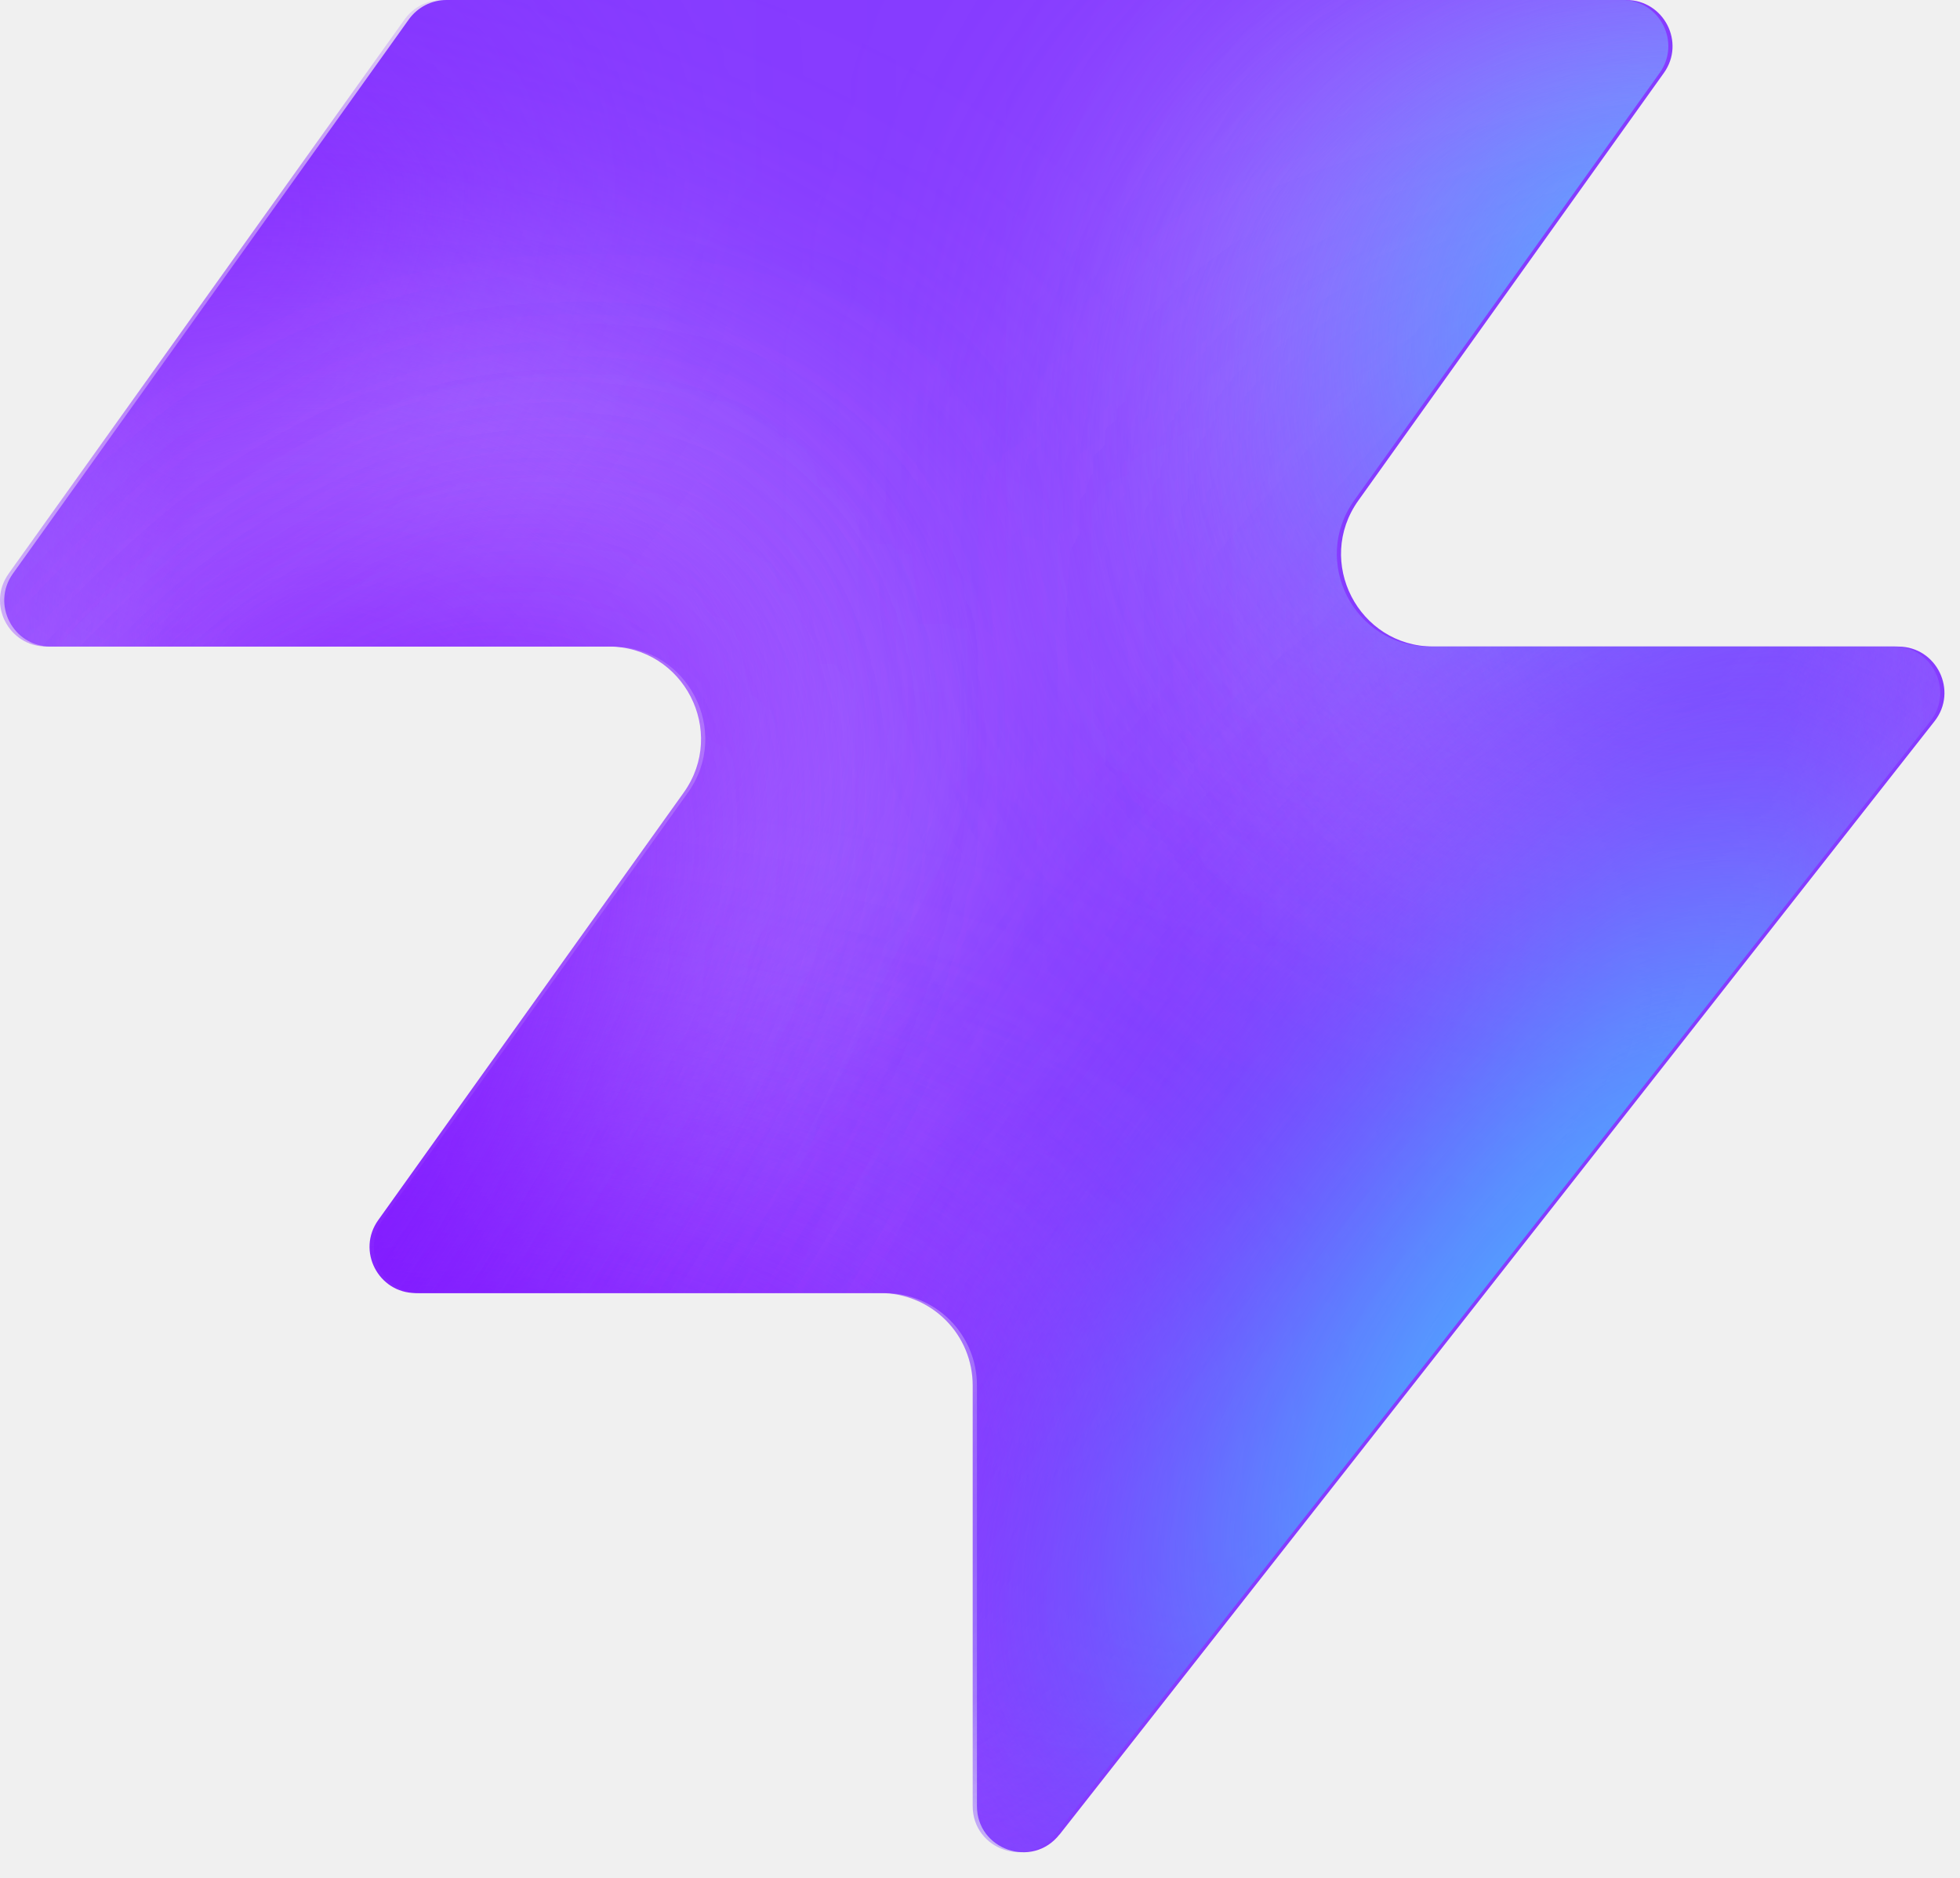
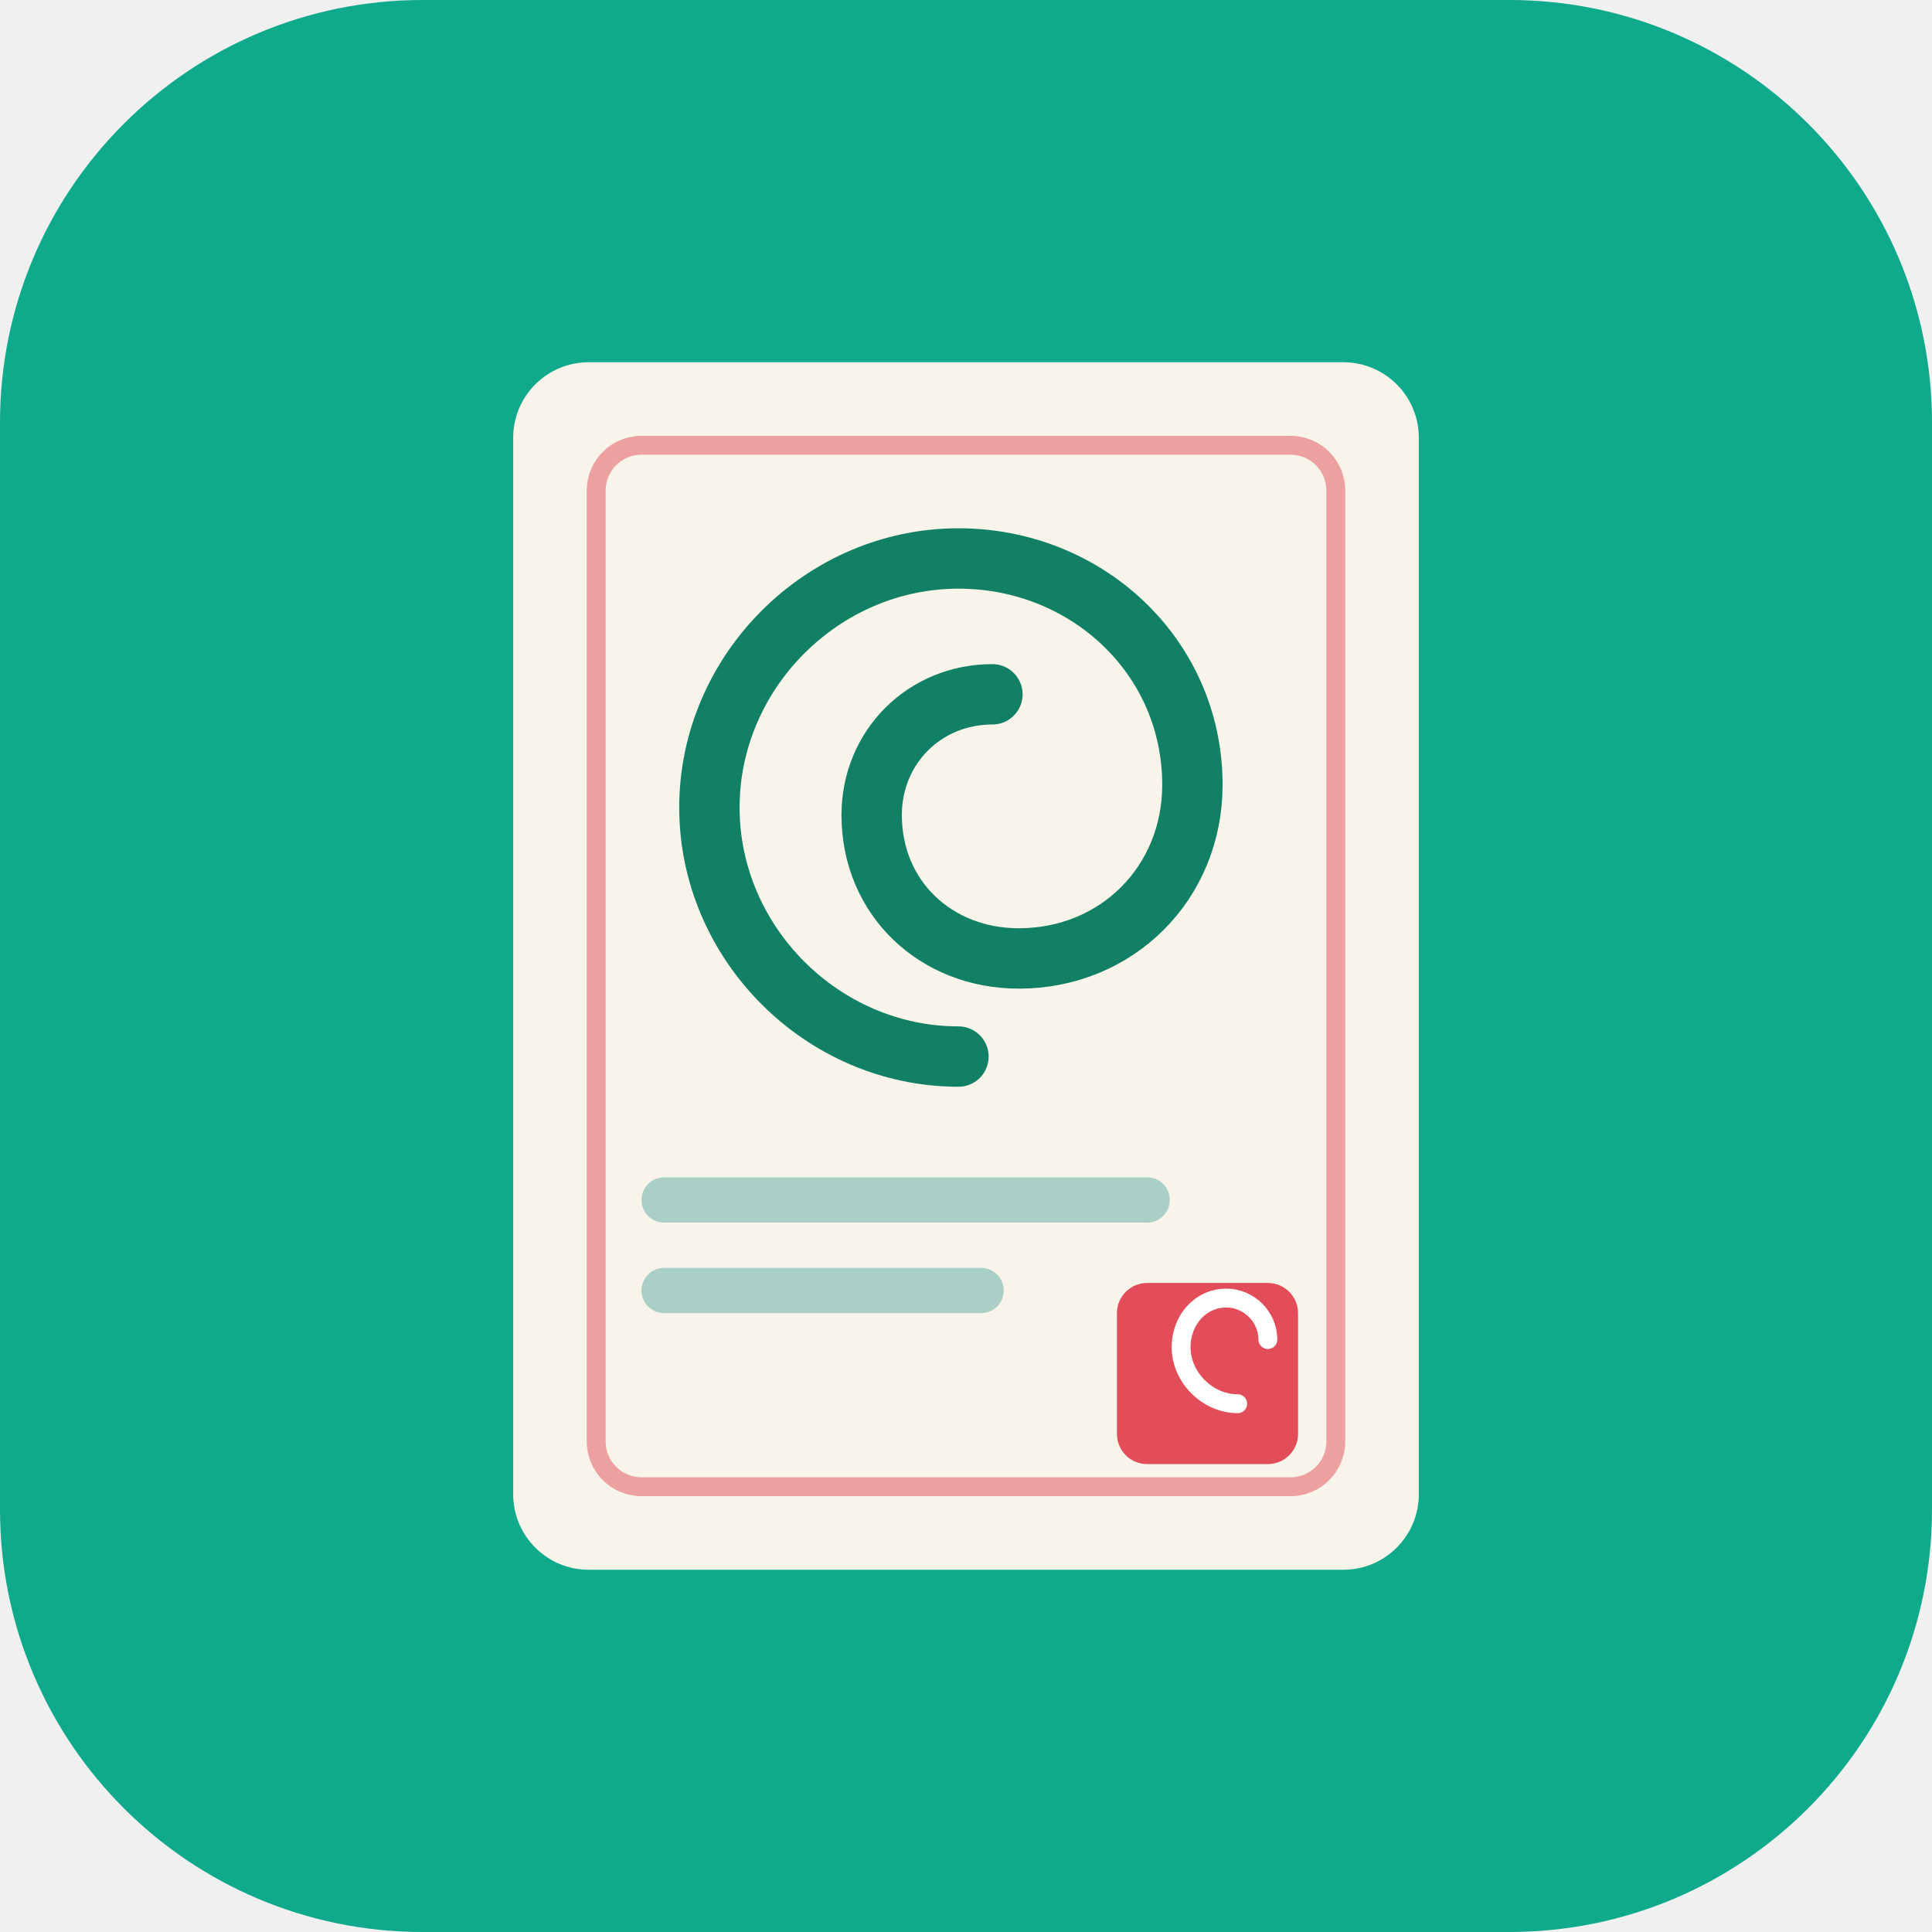
- <svg xmlns="http://www.w3.org/2000/svg" width="48" height="46" fill="none" viewBox="0 0 48 46">
-   <path fill="#863bff" d="M25.946 44.938c-.664.845-2.021.375-2.021-.698V33.937a2.26 2.26 0 0 0-2.262-2.262H10.287c-.92 0-1.456-1.04-.92-1.788l7.48-10.471c1.07-1.497 0-3.578-1.842-3.578H1.237c-.92 0-1.456-1.04-.92-1.788L10.013.474c.214-.297.556-.474.92-.474h28.894c.92 0 1.456 1.04.92 1.788l-7.48 10.471c-1.07 1.498 0 3.579 1.842 3.579h11.377c.943 0 1.473 1.088.89 1.83L25.947 44.94z" style="fill:#863bff;fill:color(display-p3 .525 .23 1);fill-opacity:1" />
-   <mask id="a" width="48" height="46" x="0" y="0" maskUnits="userSpaceOnUse" style="mask-type:alpha">
-     <path fill="#000" d="M25.842 44.938c-.664.844-2.021.375-2.021-.698V33.937a2.26 2.26 0 0 0-2.262-2.262H10.183c-.92 0-1.456-1.04-.92-1.788l7.48-10.471c1.07-1.498 0-3.579-1.842-3.579H1.133c-.92 0-1.456-1.04-.92-1.787L9.91.473c.214-.297.556-.474.92-.474h28.894c.92 0 1.456 1.04.92 1.788l-7.48 10.471c-1.07 1.498 0 3.578 1.842 3.578h11.377c.943 0 1.473 1.088.89 1.832L25.843 44.94z" style="fill:#000;fill-opacity:1" />
-   </mask>
-   <g mask="url(#a)">
-     <g filter="url(#b)">
-       <ellipse cx="5.508" cy="14.704" fill="#ede6ff" rx="5.508" ry="14.704" style="fill:#ede6ff;fill:color(display-p3 .927 .903 1);fill-opacity:1" transform="matrix(.00324 1 1 -.00324 -4.47 31.516)" />
-     </g>
-     <g filter="url(#c)">
-       <ellipse cx="10.399" cy="29.851" fill="#ede6ff" rx="10.399" ry="29.851" style="fill:#ede6ff;fill:color(display-p3 .927 .903 1);fill-opacity:1" transform="matrix(.00324 1 1 -.00324 -39.328 7.883)" />
-     </g>
-     <g filter="url(#d)">
-       <ellipse cx="5.508" cy="30.487" fill="#7e14ff" rx="5.508" ry="30.487" style="fill:#7e14ff;fill:color(display-p3 .492 .077 1);fill-opacity:1" transform="rotate(89.814 -25.913 -14.639)scale(1 -1)" />
-     </g>
-     <g filter="url(#e)">
-       <ellipse cx="5.508" cy="30.599" fill="#7e14ff" rx="5.508" ry="30.599" style="fill:#7e14ff;fill:color(display-p3 .492 .077 1);fill-opacity:1" transform="rotate(89.814 -32.644 -3.334)scale(1 -1)" />
-     </g>
-     <g filter="url(#f)">
-       <ellipse cx="5.508" cy="30.599" fill="#7e14ff" rx="5.508" ry="30.599" style="fill:#7e14ff;fill:color(display-p3 .492 .077 1);fill-opacity:1" transform="matrix(.00324 1 1 -.00324 -34.34 30.47)" />
-     </g>
-     <g filter="url(#g)">
-       <ellipse cx="14.072" cy="22.078" fill="#ede6ff" rx="14.072" ry="22.078" style="fill:#ede6ff;fill:color(display-p3 .927 .903 1);fill-opacity:1" transform="rotate(93.35 24.506 48.493)scale(-1 1)" />
-     </g>
-     <g filter="url(#h)">
-       <ellipse cx="3.47" cy="21.501" fill="#7e14ff" rx="3.47" ry="21.501" style="fill:#7e14ff;fill:color(display-p3 .492 .077 1);fill-opacity:1" transform="rotate(89.009 28.708 47.59)scale(-1 1)" />
-     </g>
-     <g filter="url(#i)">
-       <ellipse cx="3.47" cy="21.501" fill="#7e14ff" rx="3.47" ry="21.501" style="fill:#7e14ff;fill:color(display-p3 .492 .077 1);fill-opacity:1" transform="rotate(89.009 28.708 47.59)scale(-1 1)" />
-     </g>
-     <g filter="url(#j)">
-       <ellipse cx=".387" cy="8.972" fill="#7e14ff" rx="4.407" ry="29.108" style="fill:#7e14ff;fill:color(display-p3 .492 .077 1);fill-opacity:1" transform="rotate(39.51 .387 8.972)" />
-     </g>
-     <g filter="url(#k)">
-       <ellipse cx="47.523" cy="-6.092" fill="#7e14ff" rx="4.407" ry="29.108" style="fill:#7e14ff;fill:color(display-p3 .492 .077 1);fill-opacity:1" transform="rotate(37.892 47.523 -6.092)" />
-     </g>
-     <g filter="url(#l)">
-       <ellipse cx="41.412" cy="6.333" fill="#47bfff" rx="5.971" ry="9.665" style="fill:#47bfff;fill:color(display-p3 .28 .748 1);fill-opacity:1" transform="rotate(37.892 41.412 6.333)" />
-     </g>
-     <g filter="url(#m)">
-       <ellipse cx="-1.879" cy="38.332" fill="#7e14ff" rx="4.407" ry="29.108" style="fill:#7e14ff;fill:color(display-p3 .492 .077 1);fill-opacity:1" transform="rotate(37.892 -1.88 38.332)" />
-     </g>
-     <g filter="url(#n)">
-       <ellipse cx="-1.879" cy="38.332" fill="#7e14ff" rx="4.407" ry="29.108" style="fill:#7e14ff;fill:color(display-p3 .492 .077 1);fill-opacity:1" transform="rotate(37.892 -1.88 38.332)" />
-     </g>
-     <g filter="url(#o)">
-       <ellipse cx="35.651" cy="29.907" fill="#7e14ff" rx="4.407" ry="29.108" style="fill:#7e14ff;fill:color(display-p3 .492 .077 1);fill-opacity:1" transform="rotate(37.892 35.651 29.907)" />
-     </g>
-     <g filter="url(#p)">
-       <ellipse cx="38.418" cy="32.4" fill="#47bfff" rx="5.971" ry="15.297" style="fill:#47bfff;fill:color(display-p3 .28 .748 1);fill-opacity:1" transform="rotate(37.892 38.418 32.4)" />
-     </g>
-   </g>
-   <defs>
-     <filter id="b" width="60.045" height="41.654" x="-19.77" y="16.149" color-interpolation-filters="sRGB" filterUnits="userSpaceOnUse">
-       <feFlood flood-opacity="0" result="BackgroundImageFix" />
-       <feBlend in="SourceGraphic" in2="BackgroundImageFix" result="shape" />
-       <feGaussianBlur result="effect1_foregroundBlur_2002_17158" stdDeviation="7.659" />
-     </filter>
-     <filter id="c" width="90.34" height="51.437" x="-54.613" y="-7.533" color-interpolation-filters="sRGB" filterUnits="userSpaceOnUse">
-       <feFlood flood-opacity="0" result="BackgroundImageFix" />
-       <feBlend in="SourceGraphic" in2="BackgroundImageFix" result="shape" />
-       <feGaussianBlur result="effect1_foregroundBlur_2002_17158" stdDeviation="7.659" />
-     </filter>
-     <filter id="d" width="79.355" height="29.4" x="-49.64" y="2.03" color-interpolation-filters="sRGB" filterUnits="userSpaceOnUse">
-       <feFlood flood-opacity="0" result="BackgroundImageFix" />
-       <feBlend in="SourceGraphic" in2="BackgroundImageFix" result="shape" />
-       <feGaussianBlur result="effect1_foregroundBlur_2002_17158" stdDeviation="4.596" />
-     </filter>
-     <filter id="e" width="79.579" height="29.4" x="-45.045" y="20.029" color-interpolation-filters="sRGB" filterUnits="userSpaceOnUse">
-       <feFlood flood-opacity="0" result="BackgroundImageFix" />
-       <feBlend in="SourceGraphic" in2="BackgroundImageFix" result="shape" />
-       <feGaussianBlur result="effect1_foregroundBlur_2002_17158" stdDeviation="4.596" />
-     </filter>
-     <filter id="f" width="79.579" height="29.4" x="-43.513" y="21.178" color-interpolation-filters="sRGB" filterUnits="userSpaceOnUse">
-       <feFlood flood-opacity="0" result="BackgroundImageFix" />
-       <feBlend in="SourceGraphic" in2="BackgroundImageFix" result="shape" />
-       <feGaussianBlur result="effect1_foregroundBlur_2002_17158" stdDeviation="4.596" />
-     </filter>
-     <filter id="g" width="74.749" height="58.852" x="15.756" y="-17.901" color-interpolation-filters="sRGB" filterUnits="userSpaceOnUse">
-       <feFlood flood-opacity="0" result="BackgroundImageFix" />
-       <feBlend in="SourceGraphic" in2="BackgroundImageFix" result="shape" />
-       <feGaussianBlur result="effect1_foregroundBlur_2002_17158" stdDeviation="7.659" />
-     </filter>
-     <filter id="h" width="61.377" height="25.362" x="23.548" y="2.284" color-interpolation-filters="sRGB" filterUnits="userSpaceOnUse">
-       <feFlood flood-opacity="0" result="BackgroundImageFix" />
-       <feBlend in="SourceGraphic" in2="BackgroundImageFix" result="shape" />
-       <feGaussianBlur result="effect1_foregroundBlur_2002_17158" stdDeviation="4.596" />
-     </filter>
-     <filter id="i" width="61.377" height="25.362" x="23.548" y="2.284" color-interpolation-filters="sRGB" filterUnits="userSpaceOnUse">
-       <feFlood flood-opacity="0" result="BackgroundImageFix" />
-       <feBlend in="SourceGraphic" in2="BackgroundImageFix" result="shape" />
-       <feGaussianBlur result="effect1_foregroundBlur_2002_17158" stdDeviation="4.596" />
-     </filter>
-     <filter id="j" width="56.045" height="63.649" x="-27.636" y="-22.853" color-interpolation-filters="sRGB" filterUnits="userSpaceOnUse">
-       <feFlood flood-opacity="0" result="BackgroundImageFix" />
-       <feBlend in="SourceGraphic" in2="BackgroundImageFix" result="shape" />
-       <feGaussianBlur result="effect1_foregroundBlur_2002_17158" stdDeviation="4.596" />
-     </filter>
-     <filter id="k" width="54.814" height="64.646" x="20.116" y="-38.415" color-interpolation-filters="sRGB" filterUnits="userSpaceOnUse">
-       <feFlood flood-opacity="0" result="BackgroundImageFix" />
-       <feBlend in="SourceGraphic" in2="BackgroundImageFix" result="shape" />
-       <feGaussianBlur result="effect1_foregroundBlur_2002_17158" stdDeviation="4.596" />
-     </filter>
-     <filter id="l" width="33.541" height="35.313" x="24.641" y="-11.323" color-interpolation-filters="sRGB" filterUnits="userSpaceOnUse">
-       <feFlood flood-opacity="0" result="BackgroundImageFix" />
-       <feBlend in="SourceGraphic" in2="BackgroundImageFix" result="shape" />
-       <feGaussianBlur result="effect1_foregroundBlur_2002_17158" stdDeviation="4.596" />
-     </filter>
-     <filter id="m" width="54.814" height="64.646" x="-29.286" y="6.009" color-interpolation-filters="sRGB" filterUnits="userSpaceOnUse">
-       <feFlood flood-opacity="0" result="BackgroundImageFix" />
-       <feBlend in="SourceGraphic" in2="BackgroundImageFix" result="shape" />
-       <feGaussianBlur result="effect1_foregroundBlur_2002_17158" stdDeviation="4.596" />
-     </filter>
-     <filter id="n" width="54.814" height="64.646" x="-29.286" y="6.009" color-interpolation-filters="sRGB" filterUnits="userSpaceOnUse">
-       <feFlood flood-opacity="0" result="BackgroundImageFix" />
-       <feBlend in="SourceGraphic" in2="BackgroundImageFix" result="shape" />
-       <feGaussianBlur result="effect1_foregroundBlur_2002_17158" stdDeviation="4.596" />
-     </filter>
-     <filter id="o" width="54.814" height="64.646" x="8.244" y="-2.416" color-interpolation-filters="sRGB" filterUnits="userSpaceOnUse">
-       <feFlood flood-opacity="0" result="BackgroundImageFix" />
-       <feBlend in="SourceGraphic" in2="BackgroundImageFix" result="shape" />
-       <feGaussianBlur result="effect1_foregroundBlur_2002_17158" stdDeviation="4.596" />
-     </filter>
-     <filter id="p" width="39.409" height="43.623" x="18.713" y="10.588" color-interpolation-filters="sRGB" filterUnits="userSpaceOnUse">
-       <feFlood flood-opacity="0" result="BackgroundImageFix" />
-       <feBlend in="SourceGraphic" in2="BackgroundImageFix" result="shape" />
-       <feGaussianBlur result="effect1_foregroundBlur_2002_17158" stdDeviation="4.596" />
-     </filter>
-   </defs>
+ <svg xmlns="http://www.w3.org/2000/svg" viewBox="0 0 512 512" width="512" height="512">
+   <rect width="512" height="512" rx="112" fill="#0FA98C" />
+   <rect x="136" y="96" width="240" height="320" rx="20" fill="#F8F4E9" />
+   <rect x="158" y="118" width="196" height="276" rx="12" fill="none" stroke="#E34D59" stroke-opacity="0.5" stroke-width="5" />
+   <path fill="none" stroke="#128065" stroke-width="16" stroke-linecap="round" d="M254 280 C218 280 188 250 188 214 C188 178 218 148 254 148 C288 148 316 174 316 208 C316 234 296 254 270 254 C248 254 231 238 231 216 C231 198 245 184 263 184" />
+   <rect x="170" y="312" width="140" height="12" rx="6" fill="#A9CFC6" />
+   <rect x="170" y="336" width="96" height="12" rx="6" fill="#A9CFC6" />
+   <rect x="296" y="340" width="48" height="48" rx="8" fill="#E34D59" />
+   <path fill="none" stroke="#FFFFFF" stroke-width="5" stroke-linecap="round" d="M328 372 C320 372 313 365 313 357 C313 350 318 344 325 344 C331 344 336 349 336 355" />
</svg>
